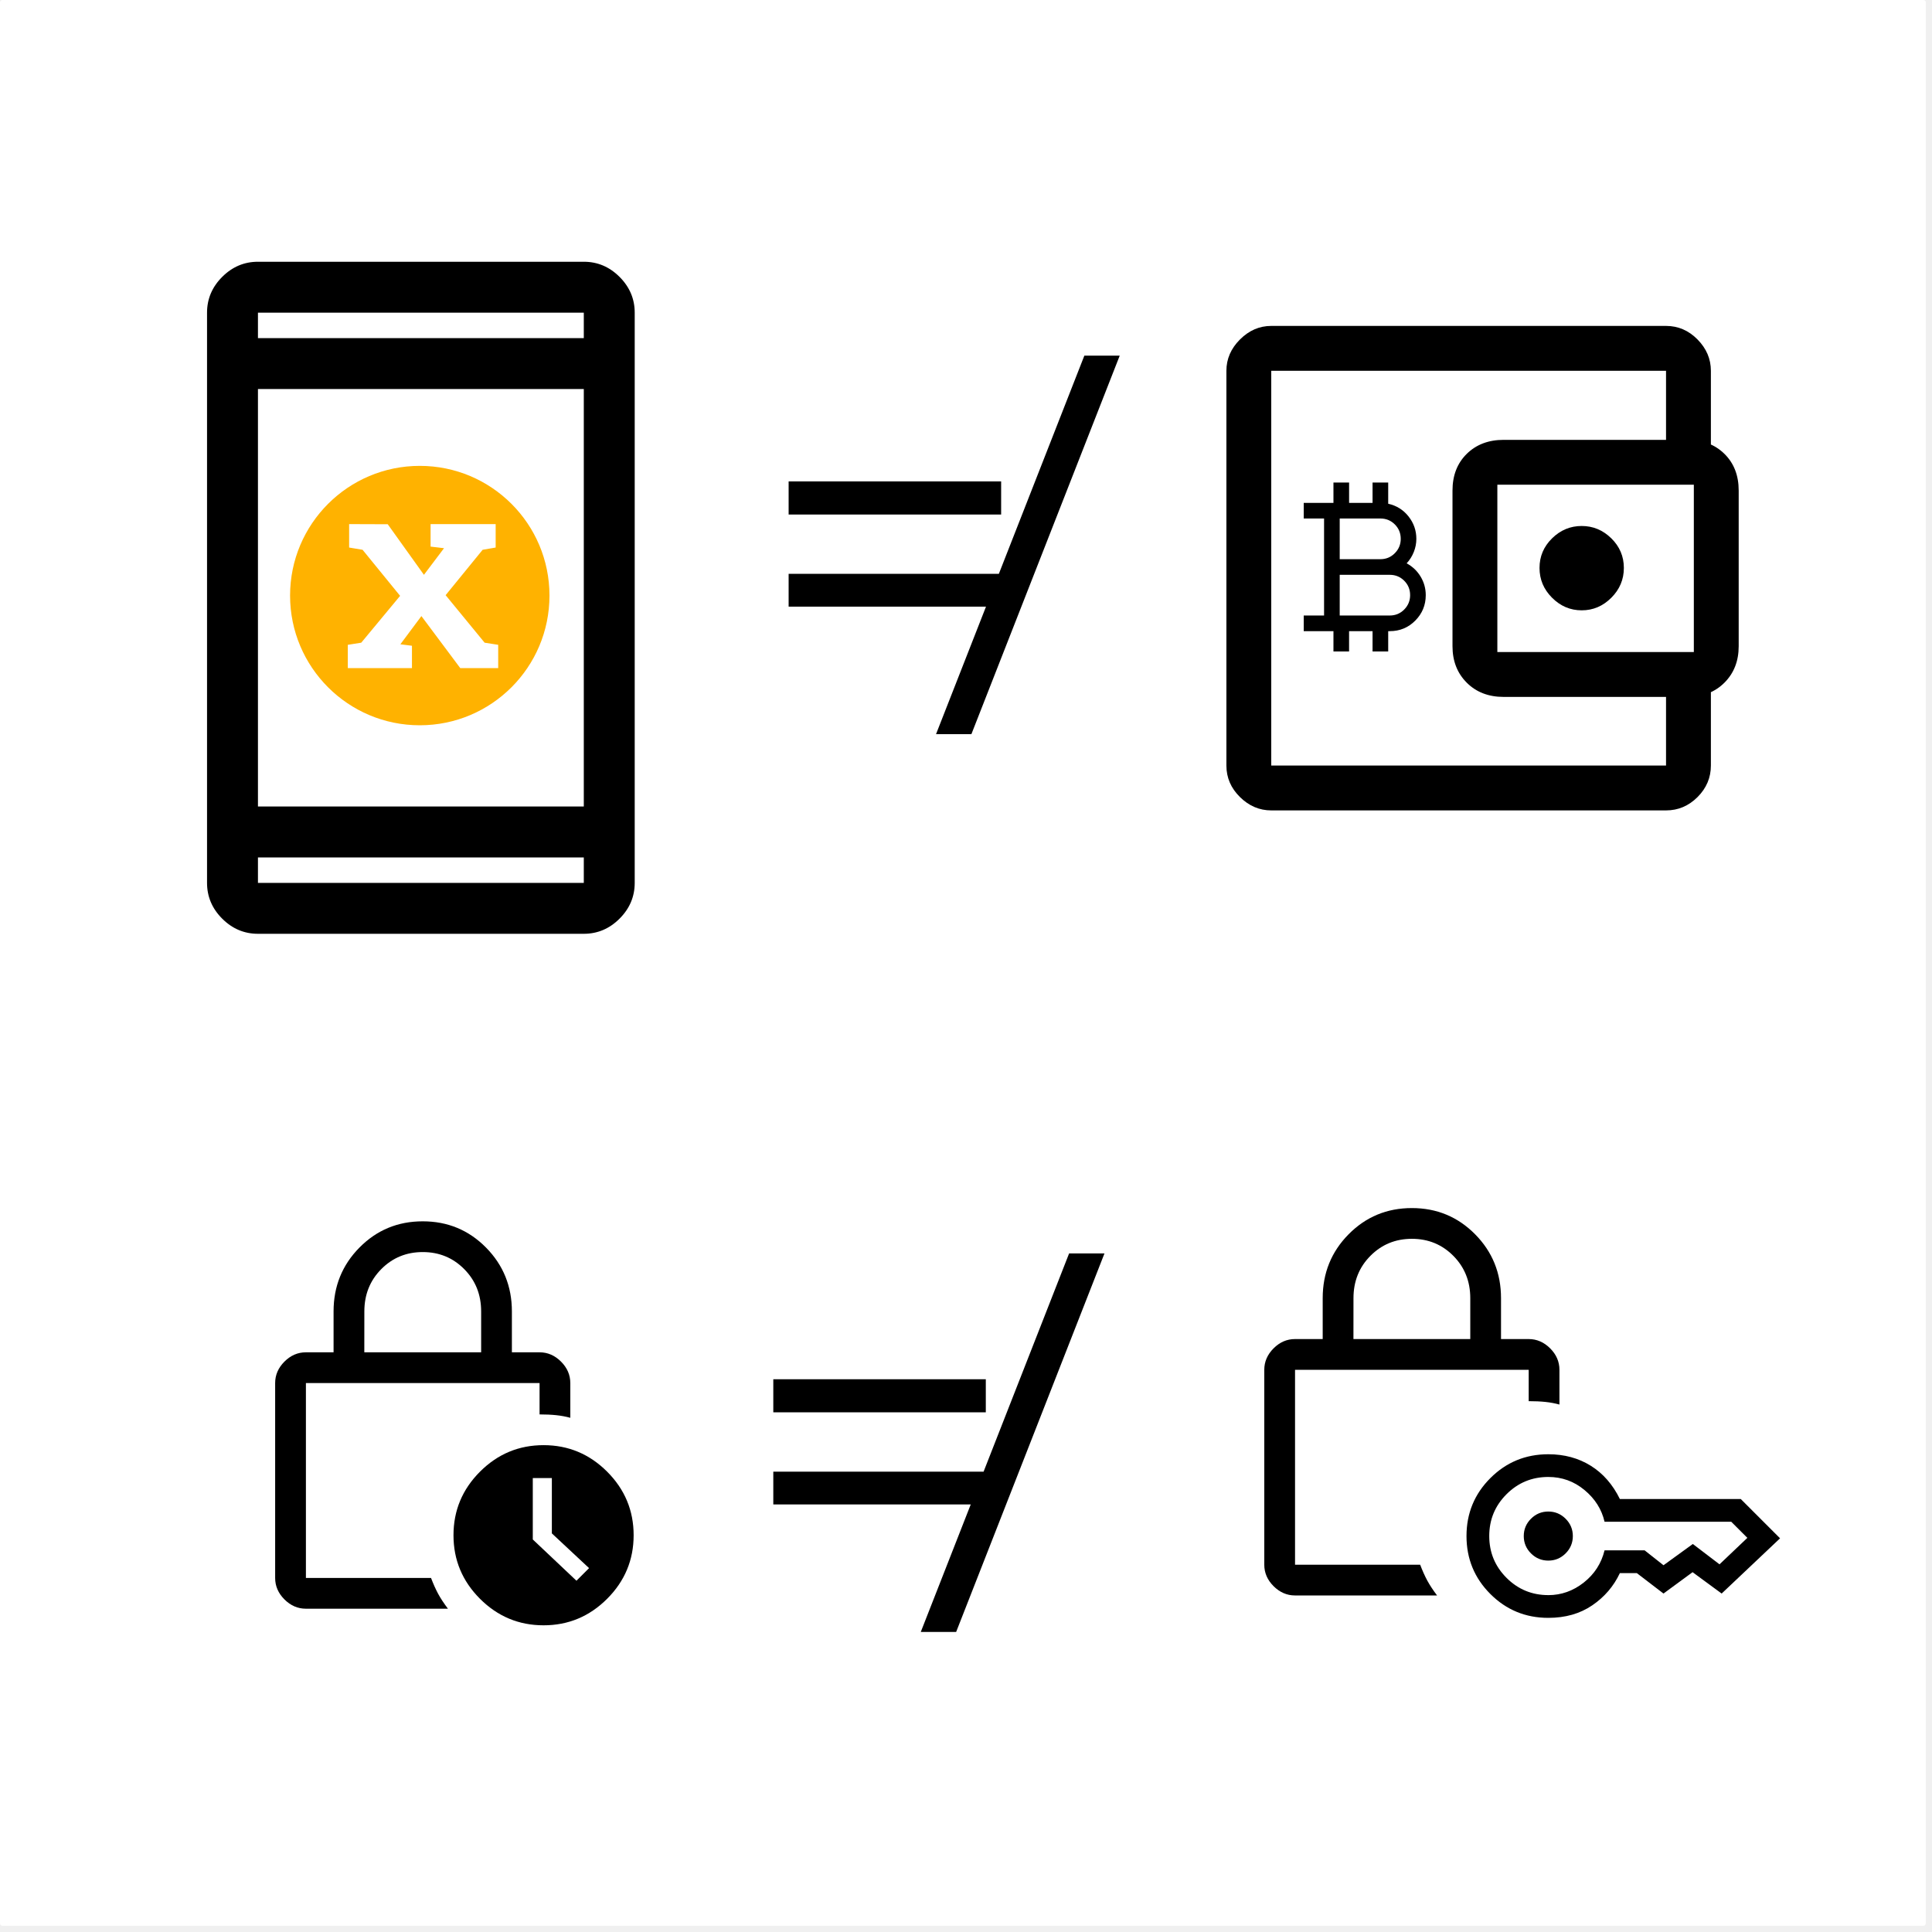
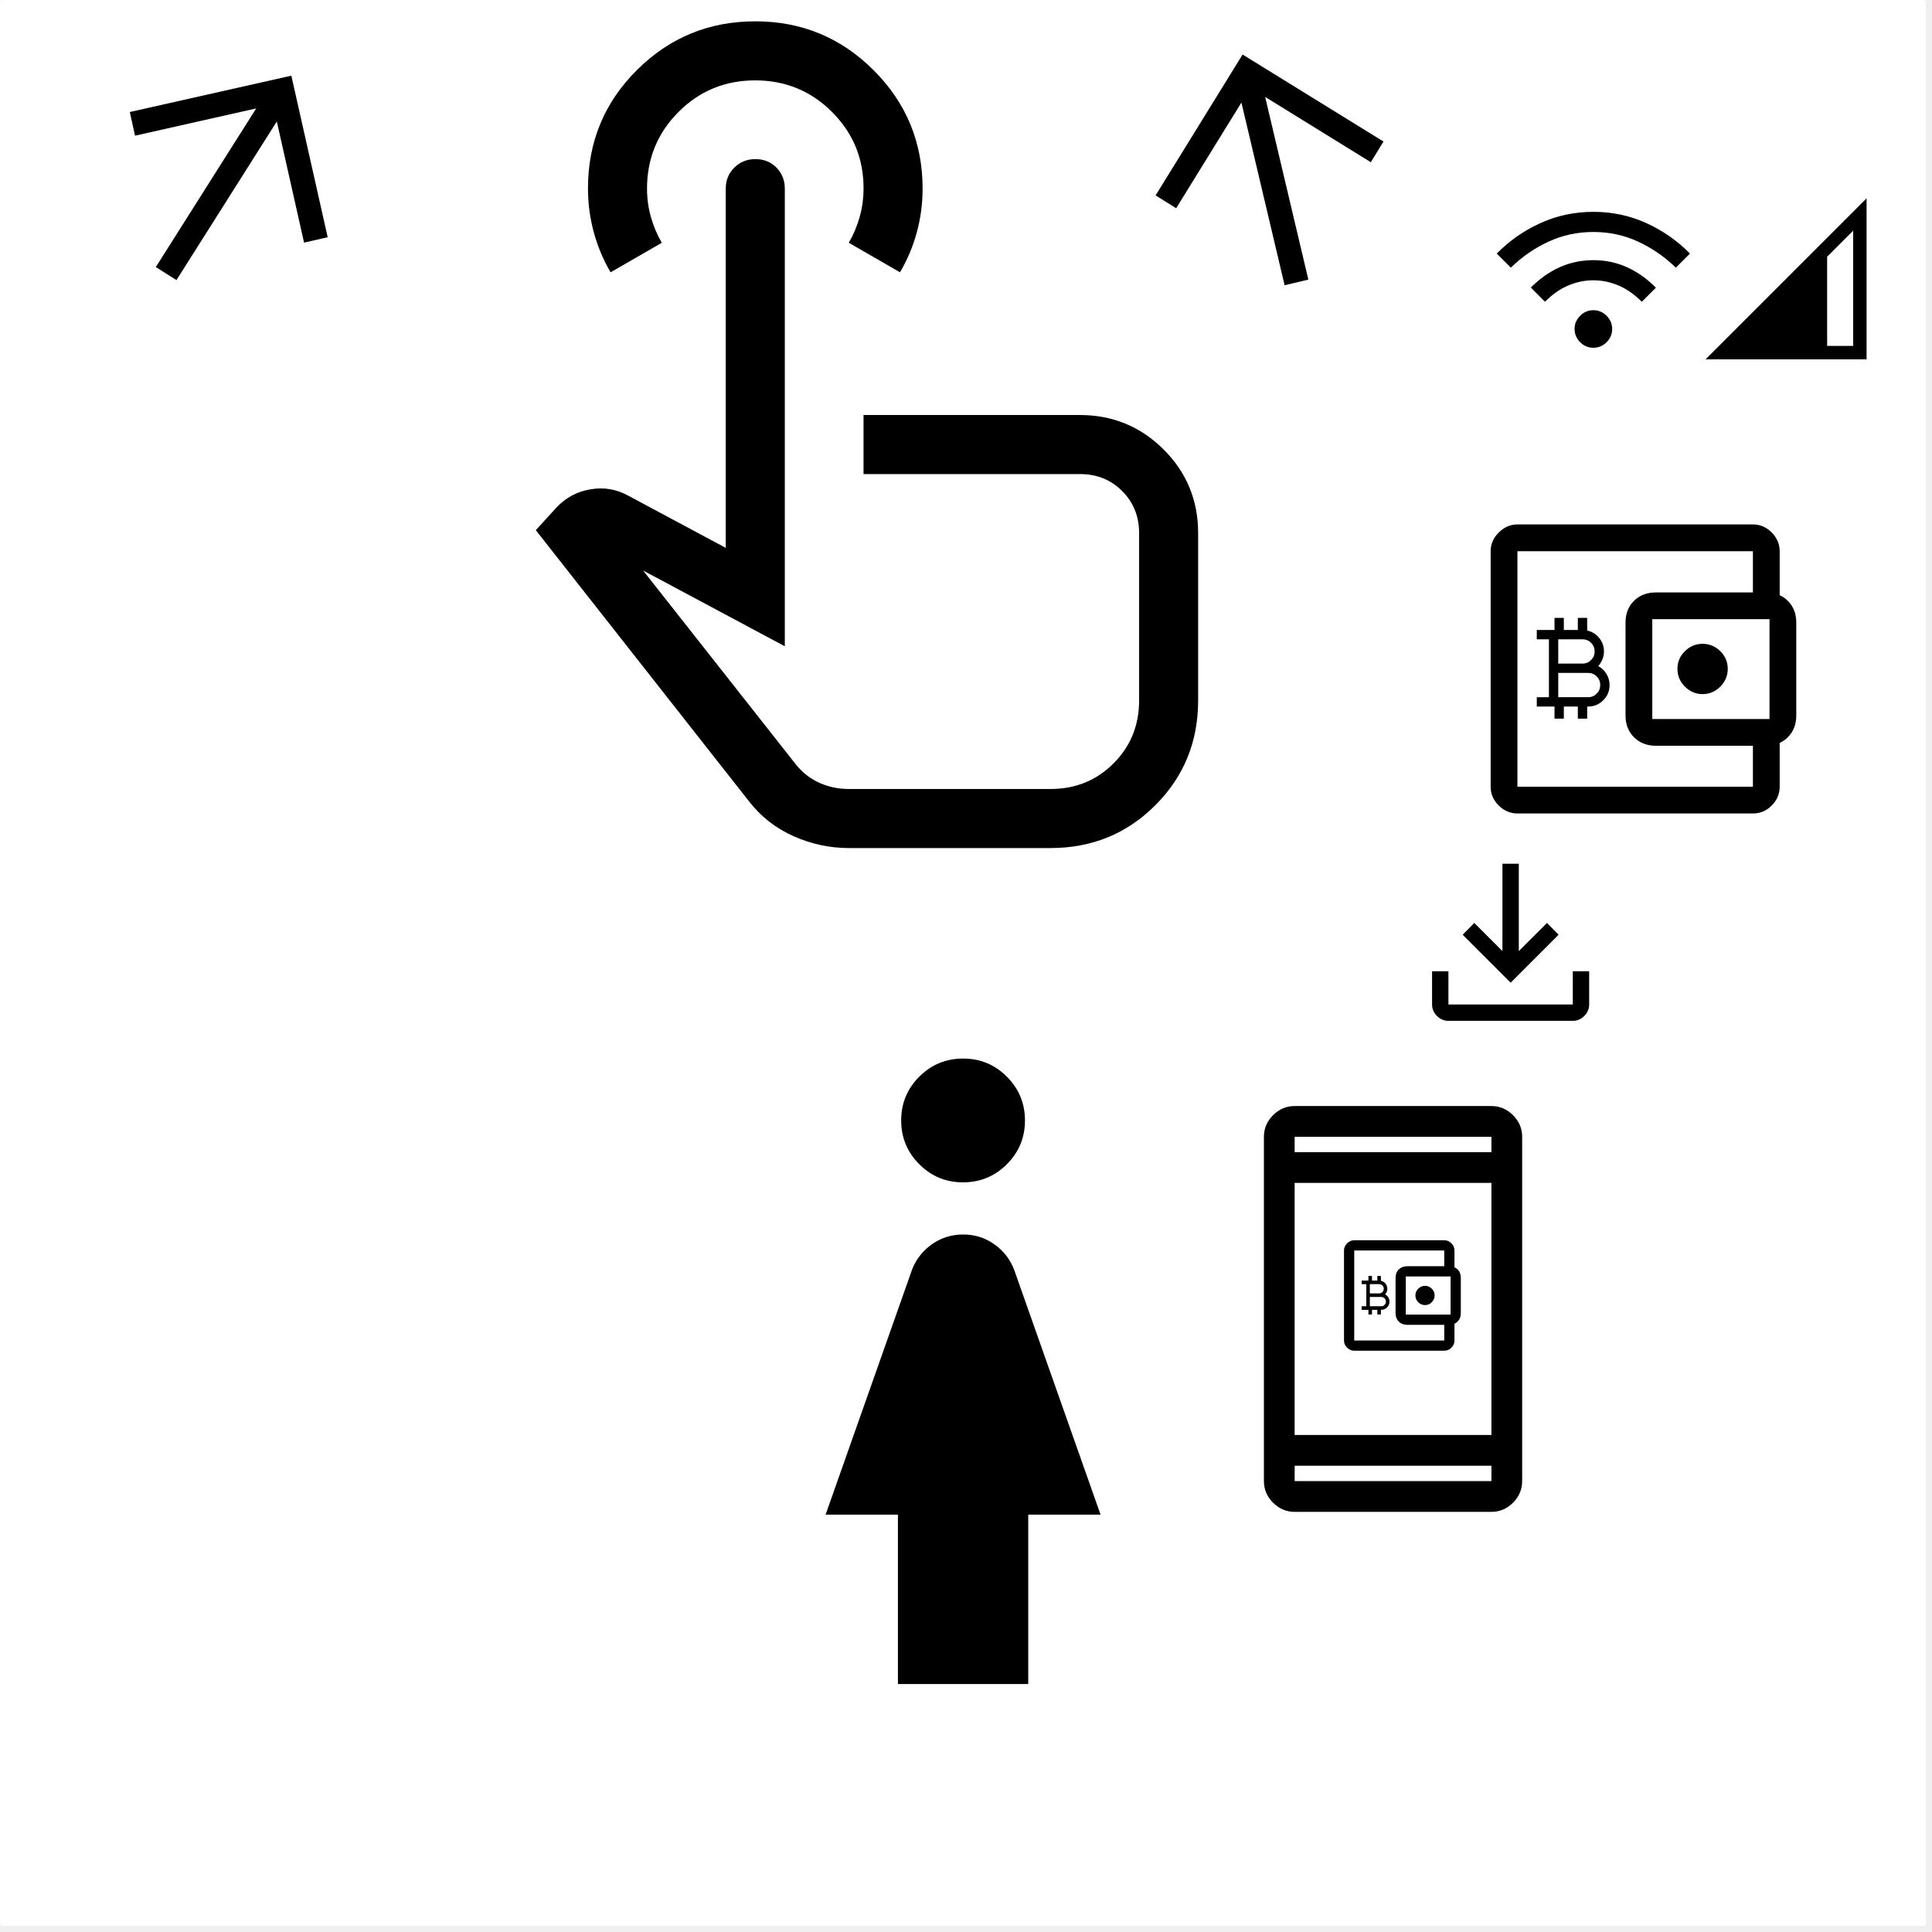
- <svg xmlns="http://www.w3.org/2000/svg" width="400" height="400" version="1.1" viewBox="0 0 105.83 105.83">
-   <rect width="105.49" height="105.49" ry=".133" fill="#fff" />
-   <path d="m73.043 35.687v-1.114h-1.628v-0.857h1.114v-5.313h-1.114v-0.857h1.628v-1.114h0.857v1.114h1.285v-1.114h0.857v1.161q0.686 0.154 1.114 0.696 0.428 0.542 0.428 1.228 0 0.364-0.137 0.713-0.137 0.349-0.394 0.628 0.484 0.261 0.765 0.728 0.281 0.467 0.281 1.016 0 0.814-0.574 1.393-0.574 0.578-1.397 0.578h-0.086v1.114h-0.857v-1.114h-1.286v1.114zm0.343-5.056h2.228q0.467 0 0.791-0.328 0.324-0.328 0.324-0.786 0-0.467-0.324-0.791-0.324-0.324-0.791-0.324h-2.228zm0 3.085h2.742q0.467 0 0.791-0.328t0.324-0.786q0-0.467-0.324-0.791-0.324-0.324-0.791-0.324h-2.742z" stroke-width=".013" />
-   <path d="m86.641 33.432q0.934 0 1.622-0.688 0.688-0.688 0.688-1.634 0-0.946-0.688-1.622-0.688-0.676-1.622-0.676-0.934 0-1.622 0.676-0.688 0.676-0.688 1.622 0 0.946 0.688 1.634 0.688 0.688 1.622 0.688zm-17.005 7.2v1.302-21.625zm0 3.76q-0.971 0-1.714-0.731-0.743-0.731-0.743-1.726v-21.625q0-0.971 0.743-1.714 0.743-0.743 1.714-0.743h21.625q0.995 0 1.726 0.743 0.731 0.743 0.731 1.714v4.522h-2.457v-4.522h-21.625v21.625h21.625v-4.497h2.457v4.497q0 0.995-0.731 1.726-0.731 0.731-1.726 0.731zm12.729-6.217q-1.241 0-2.021-0.78-0.78-0.78-0.78-1.997v-8.527q0-1.241 0.78-2.009 0.78-0.768 2.021-0.768h10.075q1.241 0 2.021 0.768 0.78 0.768 0.78 2.009v8.527q0 1.216-0.78 1.997-0.78 0.78-2.021 0.78zm10.419-2.457v-9.166h-10.763v9.166z" stroke-width=".037" />
-   <path d="m14.13 51.151q-1.129 0-1.959-0.83-0.83-0.83-0.83-1.959v-31.235q0-1.129 0.83-1.959 0.83-0.83 1.959-0.83h17.849q1.129 0 1.959 0.83 0.83 0.83 0.83 1.959v31.235q0 1.129-0.83 1.959-0.83 0.83-1.959 0.83zm0-4.183v1.394h17.849v-1.394zm0-2.789h17.849v-22.869h-17.849zm0-25.658h17.849v-1.394h-17.849zm0 0v-1.394zm0 28.447v1.394z" stroke-width=".042" />
-   <text x="41.777" y="38.748" fill="#000000" font-family="sans-serif" font-size="25.4px" stroke-width=".265" style="line-height:1.25" xml:space="preserve">
-     <tspan x="41.777" y="38.748" font-size="25.4px" stroke-width=".265">≠</tspan>
-   </text>
-   <g transform="matrix(.1115 0 0 .1115 15.7 25.479)">
-     <path d="m65.419 0.361a63.719 63.72 0 0 0-63.72 63.72 63.719 63.72 0 0 0 63.72 63.719 63.719 63.72 0 0 0 63.719-63.719 63.719 63.72 0 0 0-63.719-63.72zm-34.705 28.607 18.962 0.066 17.785 24.847 9.873-13.077-6.604-0.784v-11.05h31.973v11.508l-6.408 1.112-18.177 22.296 19.158 23.343 6.67 1.046v11.443h-18.635l-19.093-25.566-10.331 13.862 5.689 0.719v10.985h-31.516v-11.443l6.604-1.046 19.093-23.016-18.439-22.623-6.604-1.112z" fill="#ffb200" stroke="#000" stroke-dasharray="0, 6.182" stroke-linejoin="bevel" stroke-miterlimit="4.1" stroke-opacity=".253" stroke-width=".562" />
+ <svg xmlns="http://www.w3.org/2000/svg" width="400" height="400" version="1.1" viewBox="0 0 105.83 105.83" id="svg1986">
+   <defs id="defs1990" />
+   <rect style="display:inline;fill:#ffffff;fill-opacity:1;stroke:none;stroke-width:0.342;stroke-linejoin:round;stroke-miterlimit:4;stroke-dasharray:none;stroke-dashoffset:7.35;stroke-opacity:1" id="rect49606" width="105.488" height="105.488" x="0" y="-8.8817842e-16" ry="0.133" />
+   <path d="m 82.749,53.83 -2.627,-2.627 0.636,-0.645 1.542,1.542 v -4.787 h 0.896 v 4.787 l 1.542,-1.542 0.636,0.645 z m -3.407,2.089 q -0.363,0 -0.63,-0.267 -0.267,-0.267 -0.267,-0.63 v -1.82 h 0.896 v 1.82 h 6.813 v -1.82 h 0.896 v 1.82 q 0,0.363 -0.267,0.63 -0.267,0.267 -0.63,0.267 z" stroke-width="0.641" id="path1966" />
+   <g transform="matrix(0.54658,0,0,0.54658,32.37246,29.84836)" id="g1972">
+     <path d="m 77.914,77.124 v -0.465 h -0.679 v -0.357 h 0.465 v -2.216 h -0.465 v -0.357 H 77.914 v -0.465 h 0.357 v 0.465 h 0.536 v -0.465 h 0.357 v 0.484 q 0.286,0.064 0.465,0.29 0.179,0.226 0.179,0.512 0,0.152 -0.057,0.298 -0.057,0.146 -0.164,0.262 0.202,0.109 0.319,0.304 0.117,0.195 0.117,0.424 0,0.34 -0.24,0.581 -0.24,0.241 -0.583,0.241 h -0.036 v 0.465 h -0.357 V 76.659 H 78.272 v 0.465 z m 0.143,-2.109 h 0.93 q 0.195,0 0.33,-0.137 0.135,-0.137 0.135,-0.328 0,-0.195 -0.135,-0.33 -0.135,-0.135 -0.33,-0.135 H 78.057 Z m 0,1.287 h 1.144 q 0.195,0 0.33,-0.137 0.135,-0.137 0.135,-0.328 0,-0.195 -0.135,-0.33 -0.135,-0.135 -0.33,-0.135 h -1.144 z" stroke-width=".005" id="path1968" />
+     <path d="m 83.586,76.184 q 0.39,0 0.677,-0.287 0.287,-0.287 0.287,-0.682 0,-0.395 -0.287,-0.677 -0.287,-0.282 -0.677,-0.282 -0.39,0 -0.677,0.282 -0.287,0.282 -0.287,0.677 0,0.395 0.287,0.682 0.287,0.287 0.677,0.287 z m -7.094,3.004 v 0.543 -9.021 z m 0,1.569 q -0.405,0 -0.715,-0.305 -0.31,-0.305 -0.31,-0.72 v -9.021 q 0,-0.405 0.31,-0.715 0.31,-0.31 0.715,-0.31 h 9.021 q 0.415,0 0.72,0.31 0.305,0.31 0.305,0.715 v 1.886 h -1.025 v -1.886 h -9.021 v 9.021 h 9.021 v -1.876 h 1.025 v 1.876 q 0,0.415 -0.305,0.72 -0.305,0.305 -0.72,0.305 z m 5.31,-2.594 q -0.518,0 -0.843,-0.325 -0.325,-0.325 -0.325,-0.833 v -3.557 q 0,-0.518 0.325,-0.838 0.325,-0.32 0.843,-0.32 h 4.203 q 0.518,0 0.843,0.32 0.325,0.32 0.325,0.838 v 3.557 q 0,0.507 -0.325,0.833 -0.325,0.325 -0.843,0.325 z m 4.347,-1.025 v -3.824 h -4.49 v 3.824 z" stroke-width=".015" id="path1970" />
  </g>
-   <text x="40.938" y="87.927" fill="#000000" font-family="sans-serif" font-size="25.4px" stroke-width=".265" style="line-height:1.25" xml:space="preserve">
-     <tspan x="40.938" y="87.927" font-size="25.4px" stroke-width=".265">≠</tspan>
-   </text>
-   <path d="m19.956 74.076h6.4v-2.24q0-1.381-0.926-2.316-0.926-0.935-2.273-0.935-1.347 0-2.273 0.935-0.926 0.935-0.926 2.316zm4.581 14.045h-7.781q-0.665 0-1.175-0.509-0.509-0.509-0.509-1.175v-10.677q0-0.665 0.509-1.175 0.509-0.509 1.175-0.509h1.516v-2.24q0-2.063 1.419-3.499 1.419-1.436 3.465-1.436 2.046 0 3.465 1.436 1.419 1.436 1.419 3.499v2.24h1.516q0.665 0 1.175 0.509 0.509 0.509 0.509 1.175v1.903q-0.371-0.101-0.77-0.143-0.4-0.042-0.914-0.042v-1.718h-12.799v10.677h6.854q0.185 0.488 0.387 0.863 0.202 0.375 0.539 0.821zm5.238 0.909q-2.029 0-3.482-1.452-1.452-1.452-1.452-3.482 0-2.029 1.452-3.482 1.452-1.452 3.482-1.452 2.029 0 3.482 1.452 1.452 1.452 1.452 3.482 0 2.029-1.452 3.482-1.452 1.452-3.482 1.452zm1.802-2.442 0.69-0.69-2.038-1.903v-3.031h-1.044v3.364zm-14.82-10.829v10.677z" stroke-width=".025" />
-   <path d="m84.812 85.486q-0.554 0-0.949-0.395-0.395-0.395-0.395-0.949 0-0.554 0.395-0.949 0.395-0.395 0.949-0.395 0.554 0 0.949 0.395 0.395 0.395 0.395 0.949 0 0.554-0.395 0.949-0.395 0.395-0.949 0.395zm0 3.136q-1.867 0-3.174-1.307t-1.307-3.174q0-1.867 1.307-3.174t3.174-1.307q1.313 0 2.324 0.629 1.011 0.629 1.596 1.823h6.622l2.153 2.153-3.199 3.025-1.593-1.17-1.593 1.17-1.462-1.12h-0.927q-0.51 1.083-1.515 1.767-1.005 0.685-2.405 0.685zm0-1.245q1.07 0 1.945-0.691 0.874-0.691 1.136-1.761h2.197l1.033 0.815 1.606-1.164 1.462 1.114 1.525-1.45-0.884-0.884h-6.939q-0.236-1.021-1.098-1.736-0.862-0.716-1.982-0.716-1.344 0-2.29 0.946-0.946 0.946-0.946 2.29 0 1.344 0.946 2.29 0.946 0.946 2.29 0.946z" stroke-width=".019" />
-   <path d="m74.138 73.35h6.4v-2.24c0-0.921-0.309-1.692-0.926-2.316-0.618-0.623-1.375-0.935-2.273-0.935-0.898 0-1.656 0.312-2.273 0.935-0.618 0.623-0.926 1.395-0.926 2.316zm4.581 14.045h-7.781c-0.443 0-0.835-0.17-1.175-0.509-0.34-0.34-0.509-0.731-0.509-1.175v-10.677c0-0.443 0.17-0.835 0.509-1.175 0.34-0.34 0.731-0.509 1.175-0.509h1.516v-2.24c0-1.375 0.473-2.542 1.419-3.499 0.946-0.957 2.101-1.436 3.465-1.436 1.364 0 2.519 0.479 3.465 1.436 0.946 0.957 1.419 2.123 1.419 3.499v2.24h1.516c0.443 0 0.835 0.17 1.175 0.509 0.34 0.34 0.509 0.731 0.509 1.175v1.903c-0.247-0.067-0.504-0.115-0.77-0.143-0.267-0.028-0.571-0.042-0.914-0.042v-1.718h-12.799v10.677h6.854c0.124 0.326 0.253 0.613 0.387 0.863 0.135 0.25 0.314 0.523 0.539 0.821zm-7.781-12.361v10.677z" stroke-width=".025" />
+   <path d="m52.751 64.766q-1.406 0-2.397-0.994-0.99-0.994-0.99-2.4t0.994-2.397q0.994-0.99 2.4-0.99t2.397 0.994q0.99 0.994 0.99 2.4 0 1.406-0.994 2.397-0.994 0.99-2.4 0.99zm-3.565 27.481v-9.279h-3.962l4.729-13.401q0.321-0.857 1.084-1.401 0.763-0.544 1.722-0.544 0.959 0 1.718 0.544 0.758 0.544 1.08 1.401l4.729 13.401h-3.962v9.279z" stroke-width=".054" id="path1974" />
+   <path d="m 85.152,39.367 v -0.665 h -0.971 v -0.511 h 0.665 v -3.17 h -0.665 v -0.511 h 0.971 v -0.665 h 0.511 v 0.665 h 0.767 v -0.665 h 0.511 v 0.693 q 0.409,0.092 0.665,0.415 0.256,0.323 0.256,0.732 0,0.217 -0.082,0.426 -0.082,0.208 -0.235,0.374 0.289,0.156 0.456,0.435 0.167,0.279 0.167,0.606 0,0.486 -0.343,0.831 -0.343,0.345 -0.833,0.345 h -0.051 v 0.665 h -0.511 v -0.665 h -0.767 v 0.665 z M 85.356,36.35 h 1.329 q 0.279,0 0.472,-0.196 0.193,-0.196 0.193,-0.469 0,-0.279 -0.193,-0.472 -0.193,-0.193 -0.472,-0.193 H 85.356 Z m 0,1.84 h 1.636 q 0.279,0 0.472,-0.196 0.193,-0.196 0.193,-0.469 0,-0.279 -0.193,-0.472 -0.193,-0.193 -0.472,-0.193 H 85.356 Z" stroke-width="0.008" id="path1976" />
+   <path d="m 93.264,38.022 q 0.557,0 0.968,-0.41 0.41,-0.41 0.41,-0.975 0,-0.564 -0.41,-0.968 -0.41,-0.403 -0.968,-0.403 -0.557,0 -0.968,0.403 -0.41,0.403 -0.41,0.968 0,0.564 0.41,0.975 0.41,0.41 0.968,0.41 z M 83.12,42.317 V 43.094 30.193 Z m 0,2.243 q -0.579,0 -1.023,-0.436 -0.443,-0.436 -0.443,-1.03 V 30.193 q 0,-0.579 0.443,-1.023 0.443,-0.443 1.023,-0.443 h 12.901 q 0.594,0 1.03,0.443 0.436,0.443 0.436,1.023 v 2.697 H 96.02 V 30.193 H 83.12 V 43.094 H 96.02 v -2.683 h 1.466 v 2.683 q 0,0.594 -0.436,1.03 -0.436,0.436 -1.03,0.436 z m 7.593,-3.709 q -0.74,0 -1.206,-0.465 -0.465,-0.465 -0.465,-1.191 v -5.087 q 0,-0.74 0.465,-1.198 0.465,-0.458 1.206,-0.458 h 6.011 q 0.74,0 1.206,0.458 0.465,0.458 0.465,1.198 v 5.087 q 0,0.726 -0.465,1.191 -0.465,0.465 -1.206,0.465 z m 6.216,-1.466 v -5.468 h -6.421 v 5.468 z" stroke-width="0.737" id="path1978" />
+   <path d="m 70.918,82.816 q -0.682,0 -1.183,-0.501 -0.501,-0.501 -0.501,-1.183 v -18.862 q 0,-0.682 0.501,-1.183 0.501,-0.501 1.183,-0.501 h 10.778 q 0.682,0 1.183,0.501 0.501,0.501 0.501,1.183 v 18.862 q 0,0.682 -0.501,1.183 -0.501,0.501 -1.183,0.501 z m 0,-2.526 v 0.842 h 10.778 v -0.842 z m 0,-1.684 h 10.778 v -13.81 h -10.778 z m 0,-15.494 h 10.778 v -0.842 h -10.778 z m 0,0 v -0.842 z m 0,17.178 v 0.842 z" stroke-width="0.025" id="path1980" />
+   <path d="m 93.427,19.683 8.819,-8.819 v 8.819 z m 6.659,-0.735 h 1.426 v -6.313 l -1.426,1.426 z" stroke-width="0.011" id="path1982" />
+   <path d="m 87.281,19.05 q -0.419,0 -0.724,-0.305 -0.305,-0.305 -0.305,-0.724 0,-0.419 0.305,-0.724 0.305,-0.305 0.724,-0.305 0.419,0 0.724,0.305 0.305,0.305 0.305,0.724 0,0.419 -0.305,0.724 -0.305,0.305 -0.724,0.305 z m -2.653,-2.521 -0.772,-0.779 q 0.731,-0.731 1.586,-1.115 0.854,-0.384 1.839,-0.384 0.985,0 1.839,0.386 0.854,0.386 1.586,1.121 l -0.772,0.772 q -0.61,-0.61 -1.279,-0.893 -0.669,-0.283 -1.374,-0.283 -0.706,0 -1.374,0.283 -0.669,0.283 -1.279,0.893 z m -1.867,-1.867 -0.772,-0.772 q 1.022,-1.044 2.381,-1.665 1.36,-0.621 2.91,-0.621 1.551,0 2.91,0.621 1.36,0.621 2.381,1.665 l -0.772,0.772 q -0.93,-0.9 -2.071,-1.428 -1.141,-0.527 -2.449,-0.527 -1.308,0 -2.449,0.527 -1.141,0.527 -2.071,1.428 z" stroke-width="0.011" id="path1984" />
+   <path d="m 46.494,46.454 q -1.563,0 -3.019,-0.647 -1.456,-0.647 -2.426,-1.887 L 29.35,29.041 30.482,27.801 q 0.755,-0.809 1.86,-0.997 1.105,-0.189 2.076,0.35 l 5.337,2.857 v -19.678 q 0,-0.687 0.468,-1.152 0.468,-0.465 1.159,-0.465 0.691,0 1.15,0.465 0.458,0.465 0.458,1.152 v 25.069 l -7.763,-4.151 8.41,10.675 q 0.539,0.647 1.281,0.97 0.742,0.323 1.576,0.323 h 11.052 q 2.049,0 3.45,-1.402 1.402,-1.402 1.402,-3.45 v -9.165 q 0,-1.375 -0.93,-2.305 Q 60.538,25.968 59.163,25.968 H 47.302 v -3.235 h 11.841 q 2.704,0 4.596,1.887 1.892,1.887 1.892,4.582 v 9.165 q 0,3.396 -2.345,5.742 -2.345,2.345 -5.742,2.345 z M 33.447,14.916 q -0.597,-1.011 -0.918,-2.183 -0.321,-1.172 -0.321,-2.413 0,-3.814 2.681,-6.483 2.681,-2.669 6.484,-2.669 3.803,0 6.484,2.681 2.681,2.681 2.681,6.486 0,1.238 -0.321,2.405 -0.321,1.168 -0.918,2.175 L 46.494,13.298 q 0.377,-0.647 0.593,-1.402 0.216,-0.755 0.216,-1.589 0,-2.454 -1.732,-4.179 -1.731,-1.725 -4.205,-1.725 -2.474,0 -4.199,1.73 -1.725,1.73 -1.725,4.201 0,0.809 0.216,1.563 0.216,0.755 0.593,1.402 z m 15.365,18.06 z" id="path4984" style="stroke-width:0.054" />
+   <path d="M 9.666,15.343 15.163,6.653 16.656,13.29 17.95,12.994 15.959,4.145 7.11,6.136 7.397,7.432 14.034,5.939 8.536,14.628 Z" id="path5128" style="stroke-width:0.02" />
+   <path d="M 71.668,15.316 69.302,5.31 75.09,8.885 75.784,7.753 68.066,2.987 63.301,10.704 64.428,11.406 68.002,5.618 70.368,15.624 Z" id="path5128-3" style="stroke-width:0.02" />
</svg>
